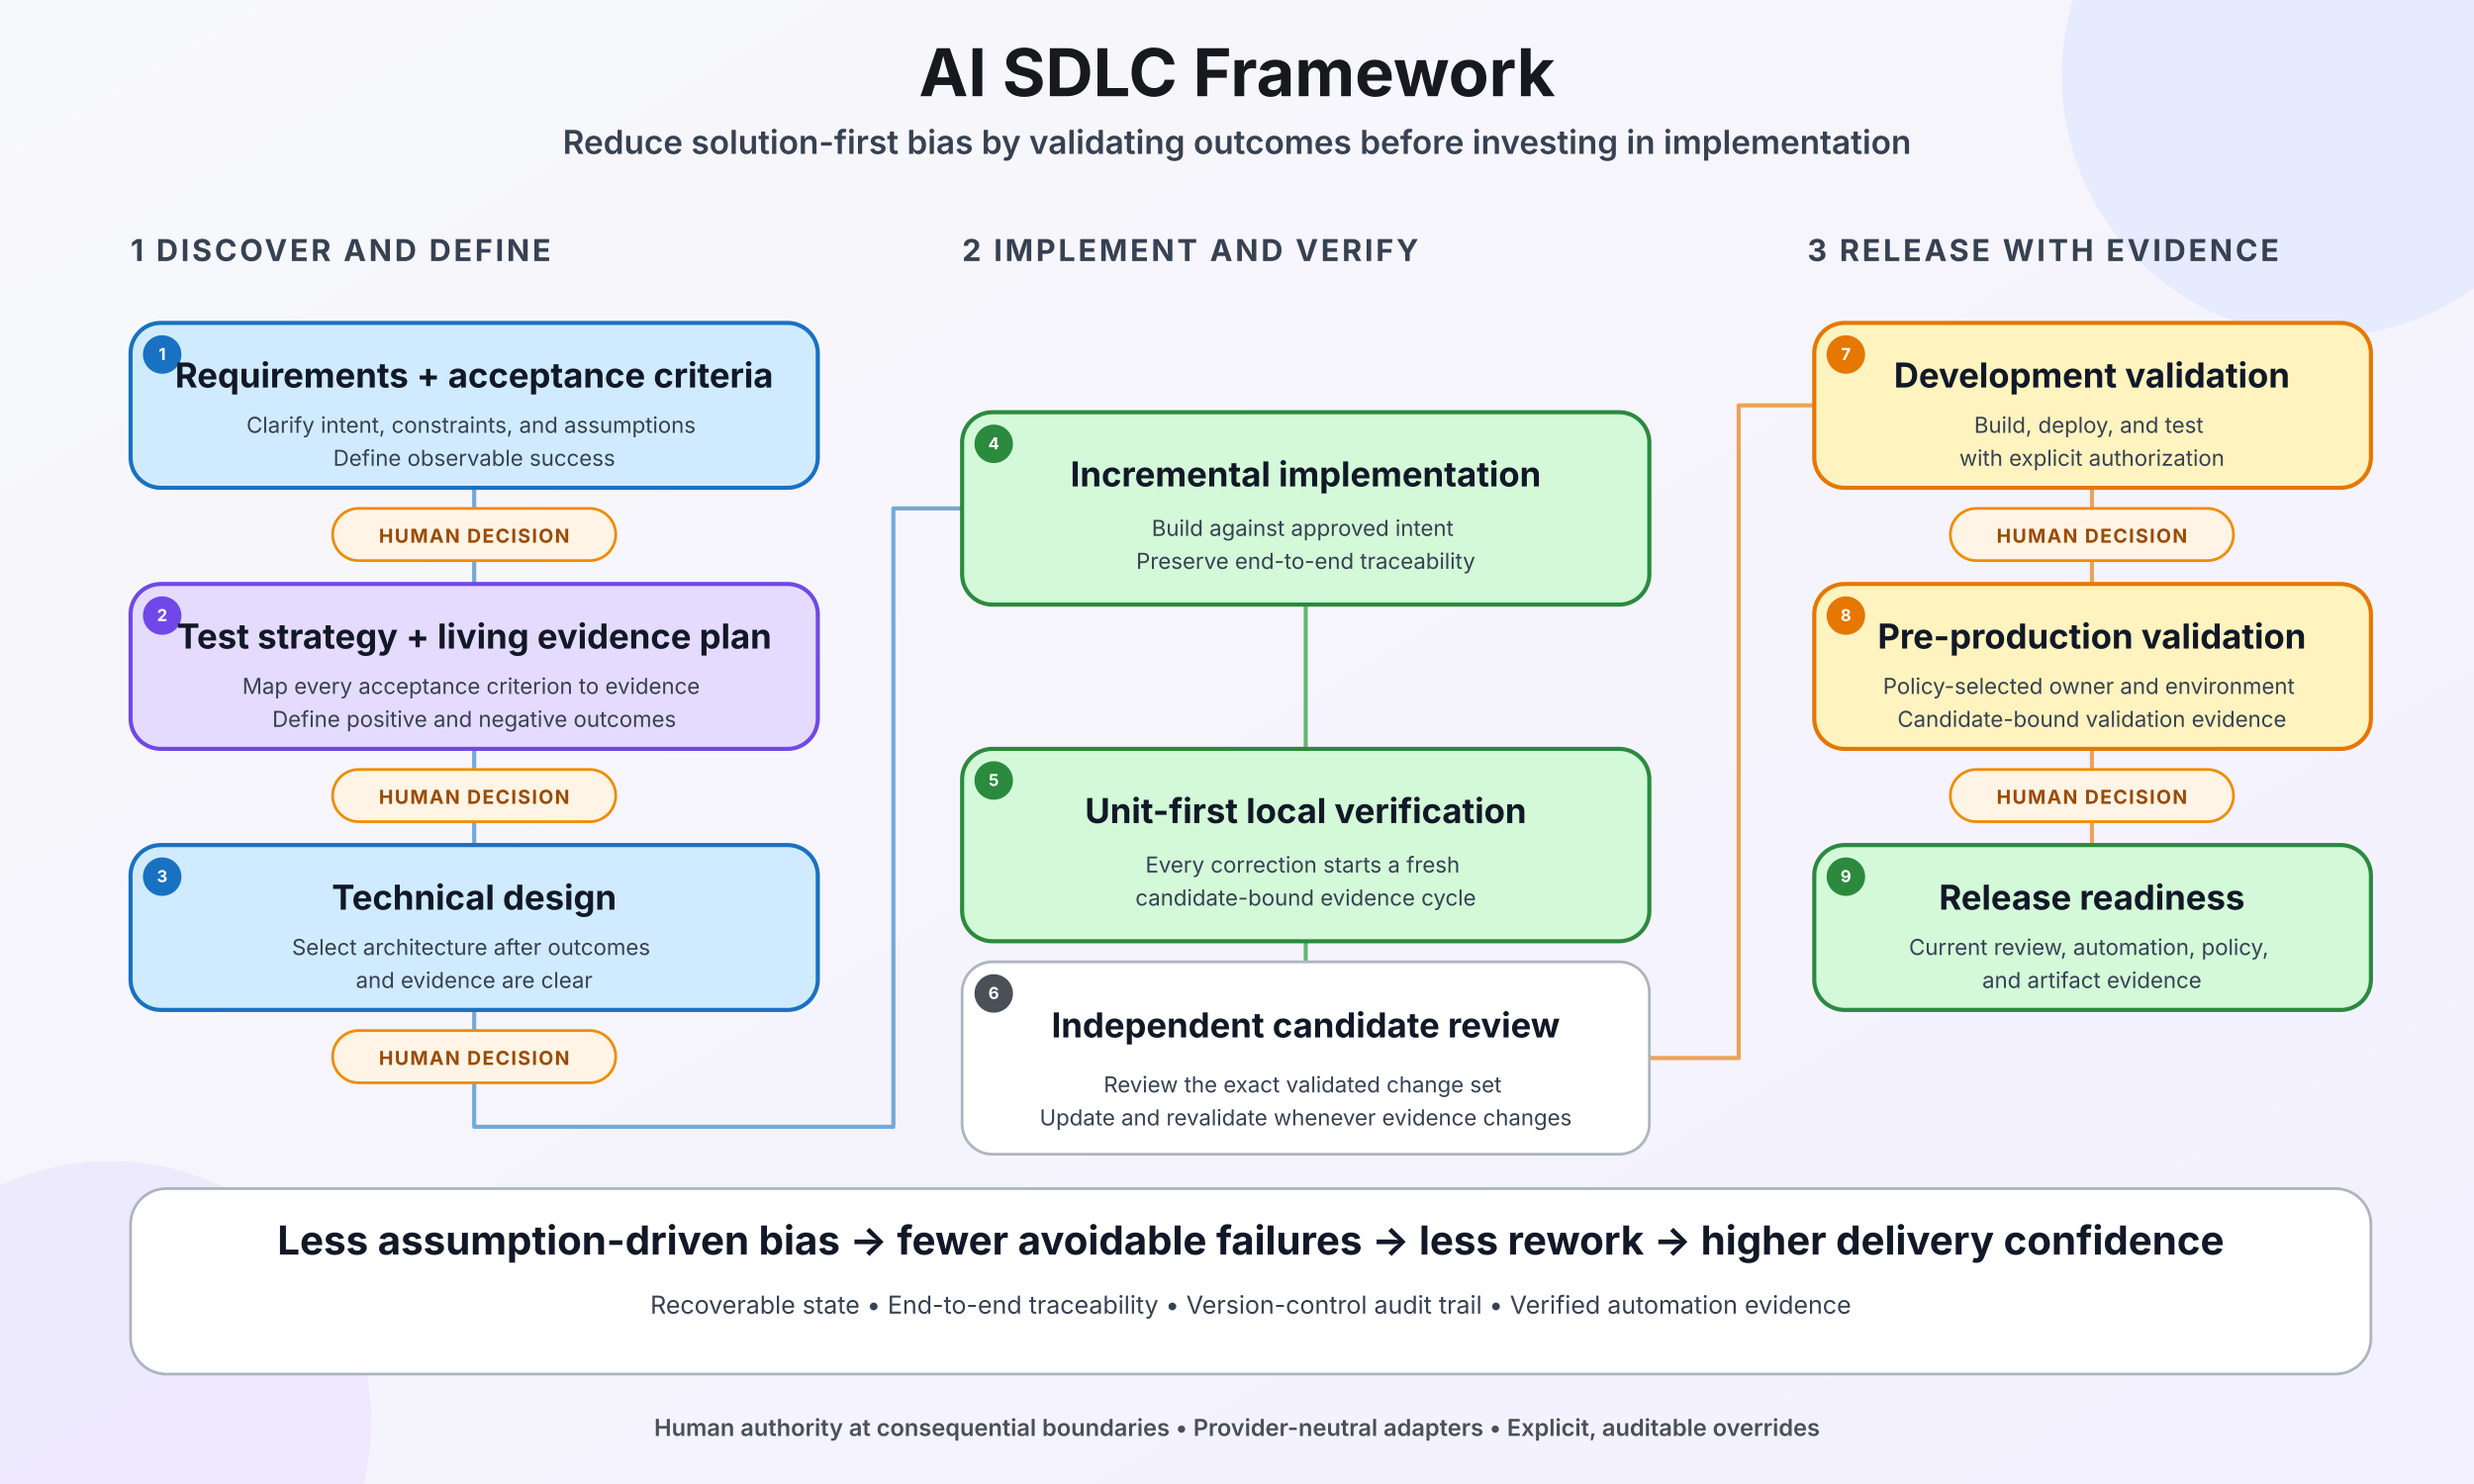
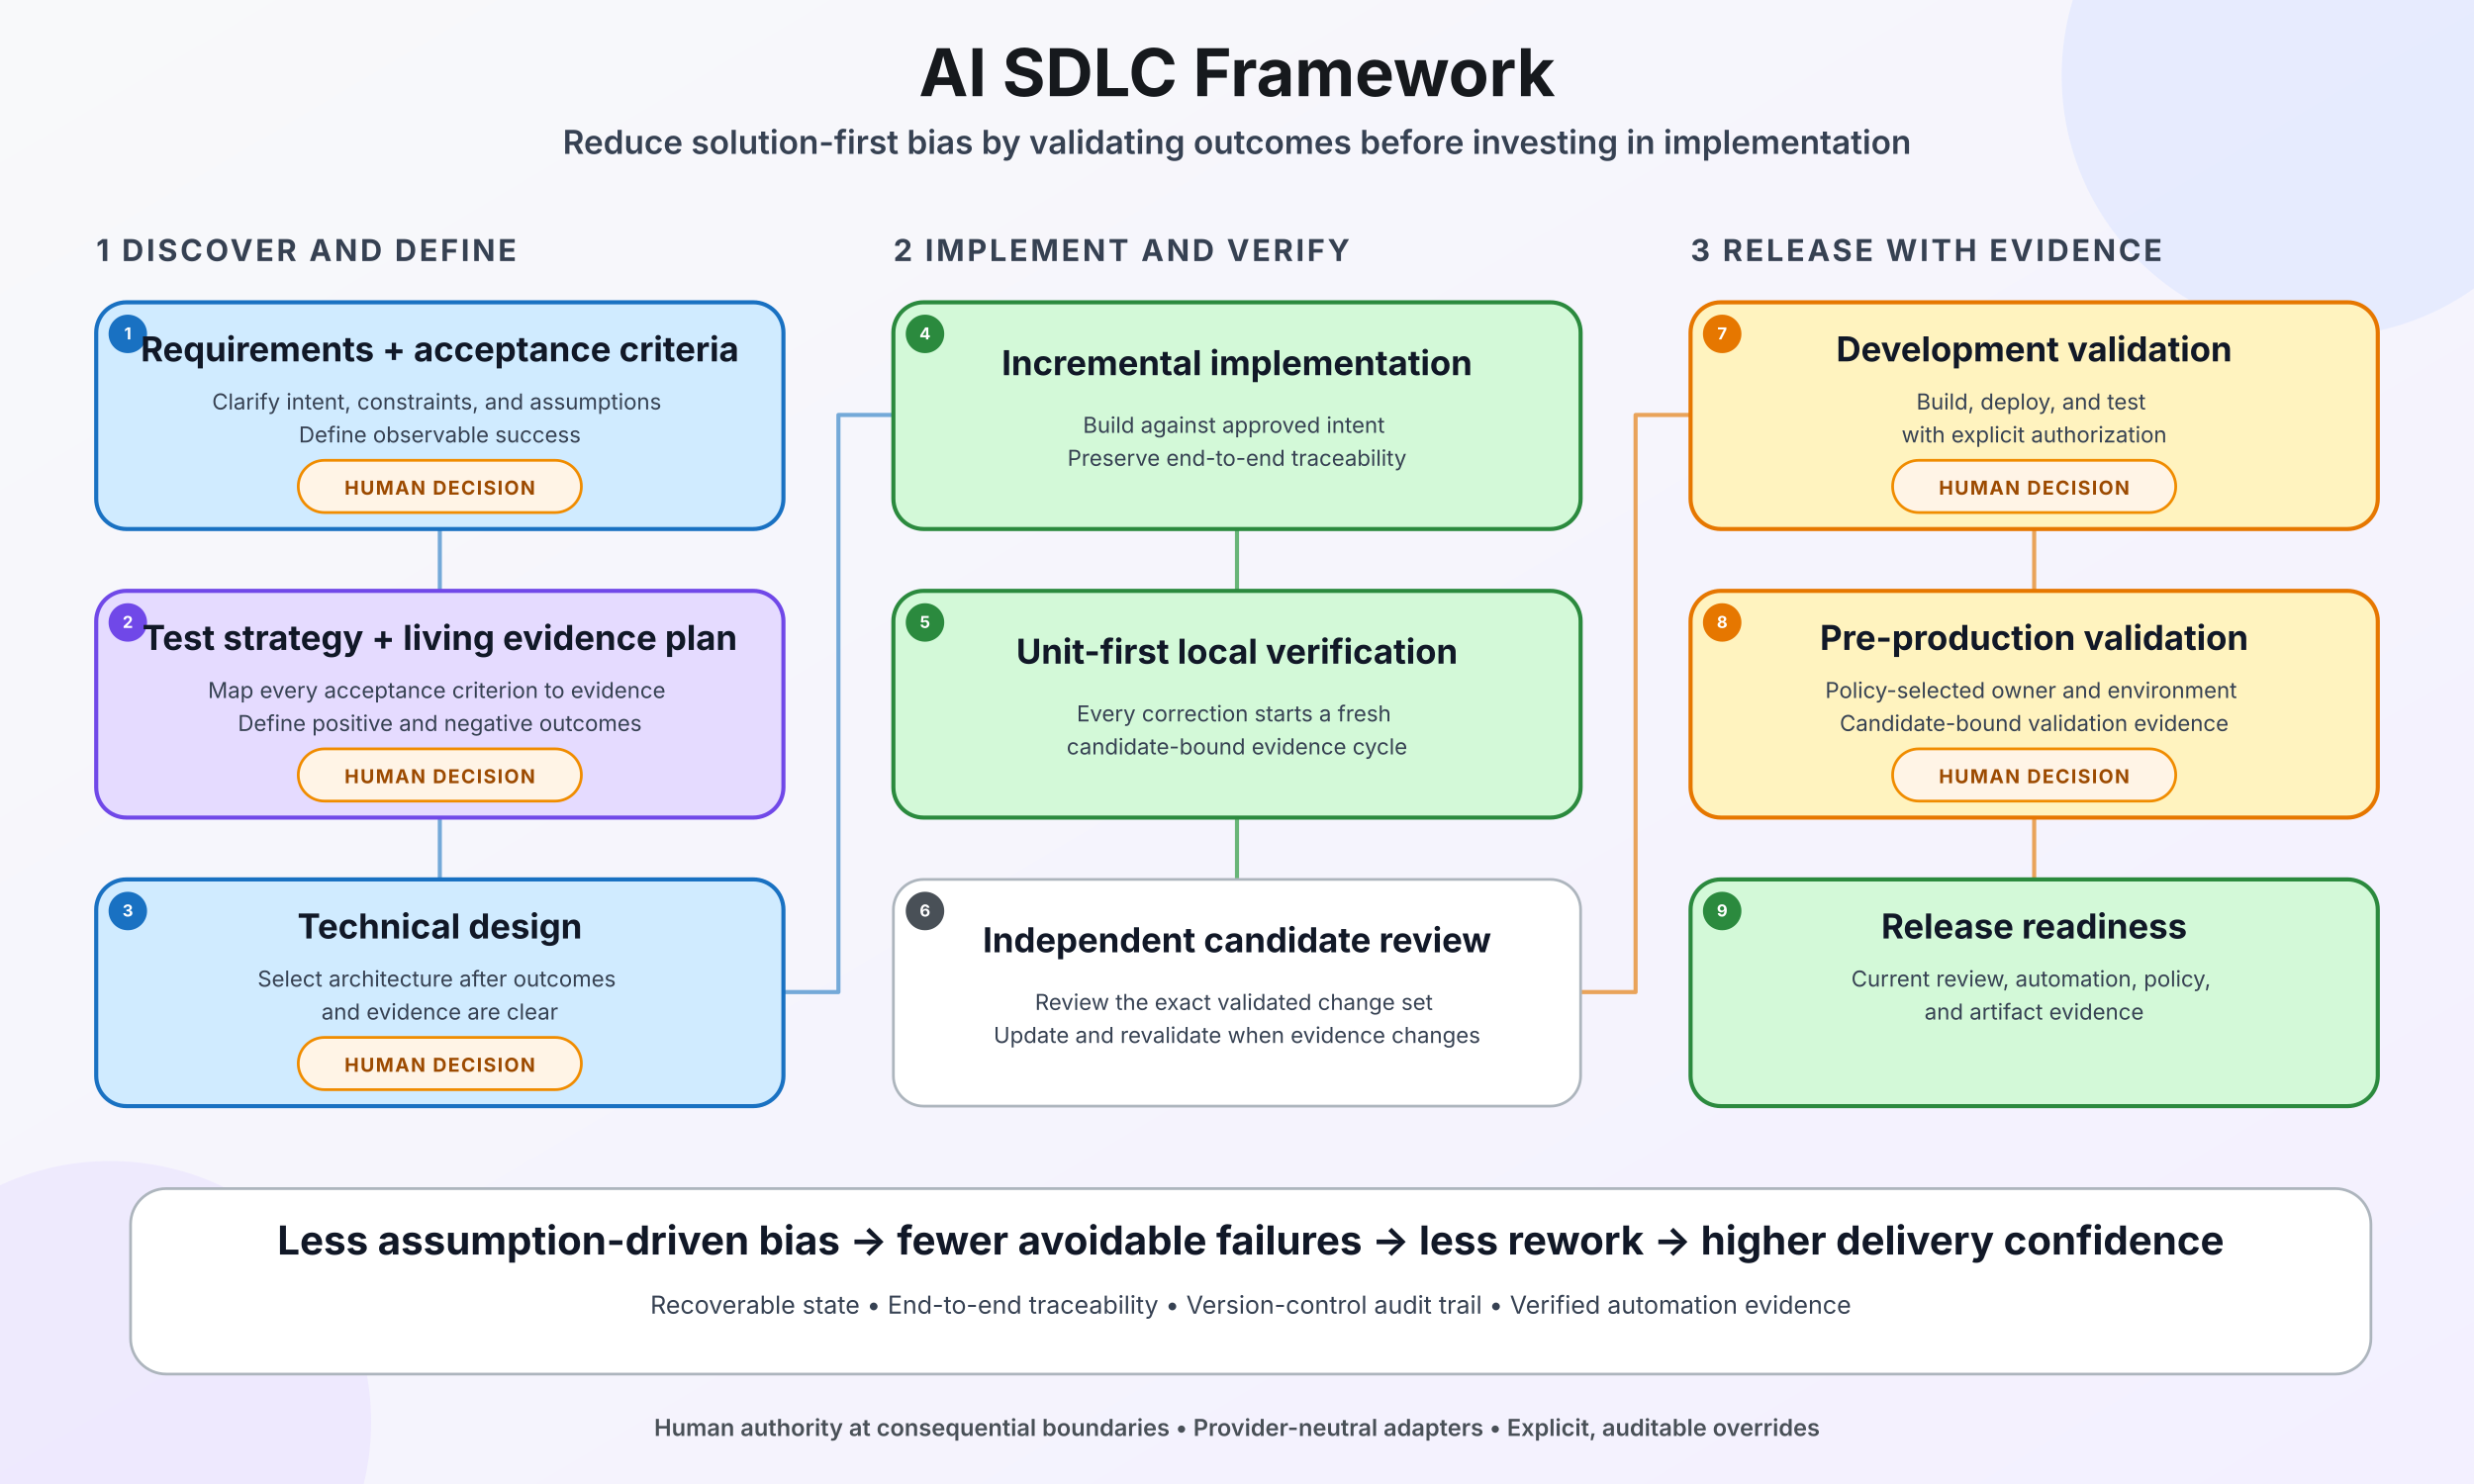
<svg xmlns="http://www.w3.org/2000/svg" width="1800" height="1080" viewBox="0 0 1800 1080" role="img" aria-labelledby="title desc">
  <defs>
    <linearGradient id="background" x1="0" y1="0" x2="1" y2="1">
      <stop offset="0" stop-color="#f8f9fa" />
      <stop offset="1" stop-color="#f3f0ff" />
    </linearGradient>
    <style>
      .title { font: 700 48px Inter, Arial, sans-serif; fill: #16191d; text-anchor: middle; }
      .subtitle { font: 600 24px Inter, Arial, sans-serif; fill: #364152; text-anchor: middle; }
      .section { font: 700 22px Inter, Arial, sans-serif; fill: #364152; letter-spacing: 2px; }
      .box-title { font: 700 25px Inter, Arial, sans-serif; fill: #111827; text-anchor: middle; }
      .box-copy { font: 16px Inter, Arial, sans-serif; fill: #364152; text-anchor: middle; }
      .gate { font: 700 14px Inter, Arial, sans-serif; fill: #9c4a00; text-anchor: middle; letter-spacing: 1px; }
      .outcome { font: 700 29px Inter, Arial, sans-serif; fill: #111827; text-anchor: middle; }
      .support { font: 18px Inter, Arial, sans-serif; fill: #364152; text-anchor: middle; }
      .footer { font: 600 17px Inter, Arial, sans-serif; fill: #495057; text-anchor: middle; }
      .step { font: 700 12px Inter, Arial, sans-serif; fill: #ffffff; text-anchor: middle; }
      .define { fill: #d0ebff; stroke: #1971c2; stroke-width: 3; }
      .test { fill: #e5dbff; stroke: #7048e8; stroke-width: 3; }
      .build { fill: #d3f9d8; stroke: #2b8a3e; stroke-width: 3; }
      .release { fill: #fff3bf; stroke: #e67700; stroke-width: 3; }
      .neutral { fill: #ffffff; stroke: #adb5bd; stroke-width: 2; }
      .decision { fill: #fff4e6; stroke: #f08c00; stroke-width: 2; }
      .connector-blue { fill: none; stroke: #74a9d8; stroke-width: 3; stroke-linecap: round; stroke-linejoin: round; }
      .connector-green { fill: none; stroke: #69b578; stroke-width: 3; stroke-linecap: round; stroke-linejoin: round; }
      .connector-orange { fill: none; stroke: #e9a35a; stroke-width: 3; stroke-linecap: round; stroke-linejoin: round; }
    </style>
  </defs>
  <rect width="1800" height="1080" fill="url(#background)" />
  <circle cx="1690" cy="55" r="190" fill="#dbe4ff" opacity="0.55" />
  <circle cx="80" cy="1035" r="190" fill="#e5dbff" opacity="0.45" />
  <text x="900" y="70" class="title">AI SDLC Framework</text>
  <text x="900" y="112" class="subtitle">Reduce solution-first bias by validating outcomes before investing in implementation</text>
-   <text x="95" y="190" class="section">1  DISCOVER AND DEFINE</text>
-   <text x="700" y="190" class="section">2  IMPLEMENT AND VERIFY</text>
-   <text x="1315" y="190" class="section">3  RELEASE WITH EVIDENCE</text>
-   <path d="M345 355 L345 370 M345 408 L345 425 M345 545 L345 560 M345 598 L345 615 M345 735 L345 750 M345 788 L345 820 L650 820 L650 370 L700 370" class="connector-blue" />
-   <path d="M950 440 L950 545 M950 685 L950 700" class="connector-green" />
-   <path d="M1200 770 L1265 770 L1265 295 L1320 295" class="connector-orange" />
-   <path d="M1522 355 L1522 370 M1522 408 L1522 425 M1522 545 L1522 560 M1522 598 L1522 615" class="connector-orange" />
-   <rect x="95" y="235" width="500" height="120" rx="22" class="define" />
-   <circle cx="118" cy="258" r="14" fill="#1971c2" />
-   <text x="118" y="262" class="step">1</text>
-   <text x="345" y="282" class="box-title">Requirements + acceptance criteria</text>
-   <text x="345" y="315" class="box-copy">
-     <tspan x="345">Clarify intent, constraints, and assumptions</tspan>
-     <tspan x="345" dy="24">Define observable success</tspan>
+   <text x="70" y="190" class="section">1  DISCOVER AND DEFINE</text>
+   <text x="650" y="190" class="section">2  IMPLEMENT AND VERIFY</text>
+   <text x="1230" y="190" class="section">3  RELEASE WITH EVIDENCE</text>
+   <path d="M320 385 L320 430 M320 595 L320 640 M570 722 L610 722 L610 302 L650 302" class="connector-blue" />
+   <path d="M900 385 L900 430 M900 595 L900 640" class="connector-green" />
+   <path d="M1150 722 L1190 722 L1190 302 L1230 302" class="connector-orange" />
+   <path d="M1480 385 L1480 430 M1480 595 L1480 640" class="connector-orange" />
+   <rect x="70" y="220" width="500" height="165" rx="22" class="define" />
+   <circle cx="93" cy="243" r="14" fill="#1971c2" />
+   <text x="93" y="247" class="step">1</text>
+   <text x="320" y="263" class="box-title">Requirements + acceptance criteria</text>
+   <text x="320" y="298" class="box-copy">
+     <tspan x="320">Clarify intent, constraints, and assumptions</tspan>
+     <tspan x="320" dy="24">Define observable success</tspan>
  </text>
-   <rect x="242" y="370" width="206" height="38" rx="19" class="decision" />
-   <text x="345" y="395" class="gate">HUMAN DECISION</text>
-   <rect x="95" y="425" width="500" height="120" rx="22" class="test" />
-   <circle cx="118" cy="448" r="14" fill="#7048e8" />
-   <text x="118" y="452" class="step">2</text>
-   <text x="345" y="472" class="box-title">Test strategy + living evidence plan</text>
-   <text x="345" y="505" class="box-copy">
-     <tspan x="345">Map every acceptance criterion to evidence</tspan>
-     <tspan x="345" dy="24">Define positive and negative outcomes</tspan>
+   <rect x="217" y="335" width="206" height="38" rx="19" class="decision" />
+   <text x="320" y="360" class="gate">HUMAN DECISION</text>
+   <rect x="70" y="430" width="500" height="165" rx="22" class="test" />
+   <circle cx="93" cy="453" r="14" fill="#7048e8" />
+   <text x="93" y="457" class="step">2</text>
+   <text x="320" y="473" class="box-title">Test strategy + living evidence plan</text>
+   <text x="320" y="508" class="box-copy">
+     <tspan x="320">Map every acceptance criterion to evidence</tspan>
+     <tspan x="320" dy="24">Define positive and negative outcomes</tspan>
  </text>
-   <rect x="242" y="560" width="206" height="38" rx="19" class="decision" />
-   <text x="345" y="585" class="gate">HUMAN DECISION</text>
-   <rect x="95" y="615" width="500" height="120" rx="22" class="define" />
-   <circle cx="118" cy="638" r="14" fill="#1971c2" />
-   <text x="118" y="642" class="step">3</text>
-   <text x="345" y="662" class="box-title">Technical design</text>
-   <text x="345" y="695" class="box-copy">
-     <tspan x="345">Select architecture after outcomes</tspan>
-     <tspan x="345" dy="24">and evidence are clear</tspan>
+   <rect x="217" y="545" width="206" height="38" rx="19" class="decision" />
+   <text x="320" y="570" class="gate">HUMAN DECISION</text>
+   <rect x="70" y="640" width="500" height="165" rx="22" class="define" />
+   <circle cx="93" cy="663" r="14" fill="#1971c2" />
+   <text x="93" y="667" class="step">3</text>
+   <text x="320" y="683" class="box-title">Technical design</text>
+   <text x="320" y="718" class="box-copy">
+     <tspan x="320">Select architecture after outcomes</tspan>
+     <tspan x="320" dy="24">and evidence are clear</tspan>
  </text>
-   <rect x="242" y="750" width="206" height="38" rx="19" class="decision" />
-   <text x="345" y="775" class="gate">HUMAN DECISION</text>
-   <rect x="700" y="300" width="500" height="140" rx="22" class="build" />
-   <circle cx="723" cy="323" r="14" fill="#2b8a3e" />
-   <text x="723" y="327" class="step">4</text>
-   <text x="950" y="354" class="box-title">Incremental implementation</text>
-   <text x="950" y="390" class="box-copy">
-     <tspan x="950">Build against approved intent</tspan>
-     <tspan x="950" dy="24">Preserve end-to-end traceability</tspan>
+   <rect x="217" y="755" width="206" height="38" rx="19" class="decision" />
+   <text x="320" y="780" class="gate">HUMAN DECISION</text>
+   <rect x="650" y="220" width="500" height="165" rx="22" class="build" />
+   <circle cx="673" cy="243" r="14" fill="#2b8a3e" />
+   <text x="673" y="247" class="step">4</text>
+   <text x="900" y="273" class="box-title">Incremental implementation</text>
+   <text x="900" y="315" class="box-copy">
+     <tspan x="900">Build against approved intent</tspan>
+     <tspan x="900" dy="24">Preserve end-to-end traceability</tspan>
  </text>
-   <rect x="700" y="545" width="500" height="140" rx="22" class="build" />
-   <circle cx="723" cy="568" r="14" fill="#2b8a3e" />
-   <text x="723" y="572" class="step">5</text>
-   <text x="950" y="599" class="box-title">Unit-first local verification</text>
-   <text x="950" y="635" class="box-copy">
-     <tspan x="950">Every correction starts a fresh</tspan>
-     <tspan x="950" dy="24">candidate-bound evidence cycle</tspan>
+   <rect x="650" y="430" width="500" height="165" rx="22" class="build" />
+   <circle cx="673" cy="453" r="14" fill="#2b8a3e" />
+   <text x="673" y="457" class="step">5</text>
+   <text x="900" y="483" class="box-title">Unit-first local verification</text>
+   <text x="900" y="525" class="box-copy">
+     <tspan x="900">Every correction starts a fresh</tspan>
+     <tspan x="900" dy="24">candidate-bound evidence cycle</tspan>
  </text>
-   <rect x="700" y="700" width="500" height="140" rx="22" class="neutral" />
-   <circle cx="723" cy="723" r="14" fill="#495057" />
-   <text x="723" y="727" class="step">6</text>
-   <text x="950" y="755" class="box-title">Independent candidate review</text>
-   <text x="950" y="795" class="box-copy">
-     <tspan x="950">Review the exact validated change set</tspan>
-     <tspan x="950" dy="24">Update and revalidate whenever evidence changes</tspan>
+   <rect x="650" y="640" width="500" height="165" rx="22" class="neutral" />
+   <circle cx="673" cy="663" r="14" fill="#495057" />
+   <text x="673" y="667" class="step">6</text>
+   <text x="900" y="693" class="box-title">Independent candidate review</text>
+   <text x="900" y="735" class="box-copy">
+     <tspan x="900">Review the exact validated change set</tspan>
+     <tspan x="900" dy="24">Update and revalidate when evidence changes</tspan>
  </text>
-   <rect x="1320" y="235" width="405" height="120" rx="22" class="release" />
-   <circle cx="1343" cy="258" r="14" fill="#e67700" />
-   <text x="1343" y="262" class="step">7</text>
-   <text x="1522" y="282" class="box-title">Development validation</text>
-   <text x="1522" y="315" class="box-copy">
-     <tspan x="1522">Build, deploy, and test</tspan>
-     <tspan x="1522" dy="24">with explicit authorization</tspan>
+   <rect x="1230" y="220" width="500" height="165" rx="22" class="release" />
+   <circle cx="1253" cy="243" r="14" fill="#e67700" />
+   <text x="1253" y="247" class="step">7</text>
+   <text x="1480" y="263" class="box-title">Development validation</text>
+   <text x="1480" y="298" class="box-copy">
+     <tspan x="1480">Build, deploy, and test</tspan>
+     <tspan x="1480" dy="24">with explicit authorization</tspan>
  </text>
-   <rect x="1419" y="370" width="206" height="38" rx="19" class="decision" />
-   <text x="1522" y="395" class="gate">HUMAN DECISION</text>
-   <rect x="1320" y="425" width="405" height="120" rx="22" class="release" />
-   <circle cx="1343" cy="448" r="14" fill="#e67700" />
-   <text x="1343" y="452" class="step">8</text>
-   <text x="1522" y="472" class="box-title">Pre-production validation</text>
-   <text x="1522" y="505" class="box-copy">
-     <tspan x="1522">Policy-selected owner and environment</tspan>
-     <tspan x="1522" dy="24">Candidate-bound validation evidence</tspan>
+   <rect x="1377" y="335" width="206" height="38" rx="19" class="decision" />
+   <text x="1480" y="360" class="gate">HUMAN DECISION</text>
+   <rect x="1230" y="430" width="500" height="165" rx="22" class="release" />
+   <circle cx="1253" cy="453" r="14" fill="#e67700" />
+   <text x="1253" y="457" class="step">8</text>
+   <text x="1480" y="473" class="box-title">Pre-production validation</text>
+   <text x="1480" y="508" class="box-copy">
+     <tspan x="1480">Policy-selected owner and environment</tspan>
+     <tspan x="1480" dy="24">Candidate-bound validation evidence</tspan>
  </text>
-   <rect x="1419" y="560" width="206" height="38" rx="19" class="decision" />
-   <text x="1522" y="585" class="gate">HUMAN DECISION</text>
-   <rect x="1320" y="615" width="405" height="120" rx="22" class="build" />
-   <circle cx="1343" cy="638" r="14" fill="#2b8a3e" />
-   <text x="1343" y="642" class="step">9</text>
-   <text x="1522" y="662" class="box-title">Release readiness</text>
-   <text x="1522" y="695" class="box-copy">
-     <tspan x="1522">Current review, automation, policy,</tspan>
-     <tspan x="1522" dy="24">and artifact evidence</tspan>
+   <rect x="1377" y="545" width="206" height="38" rx="19" class="decision" />
+   <text x="1480" y="570" class="gate">HUMAN DECISION</text>
+   <rect x="1230" y="640" width="500" height="165" rx="22" class="build" />
+   <circle cx="1253" cy="663" r="14" fill="#2b8a3e" />
+   <text x="1253" y="667" class="step">9</text>
+   <text x="1480" y="683" class="box-title">Release readiness</text>
+   <text x="1480" y="718" class="box-copy">
+     <tspan x="1480">Current review, automation, policy,</tspan>
+     <tspan x="1480" dy="24">and artifact evidence</tspan>
  </text>
  <rect x="95" y="865" width="1630" height="135" rx="26" class="neutral" />
  <text x="910" y="913" class="outcome">Less assumption-driven bias  →  fewer avoidable failures  →  less rework  →  higher delivery confidence</text>
  <text x="910" y="956" class="support">Recoverable state  •  End-to-end traceability  •  Version-control audit trail  •  Verified automation evidence</text>
  <text x="900" y="1045" class="footer">Human authority at consequential boundaries  •  Provider-neutral adapters  •  Explicit, auditable overrides</text>
</svg>
